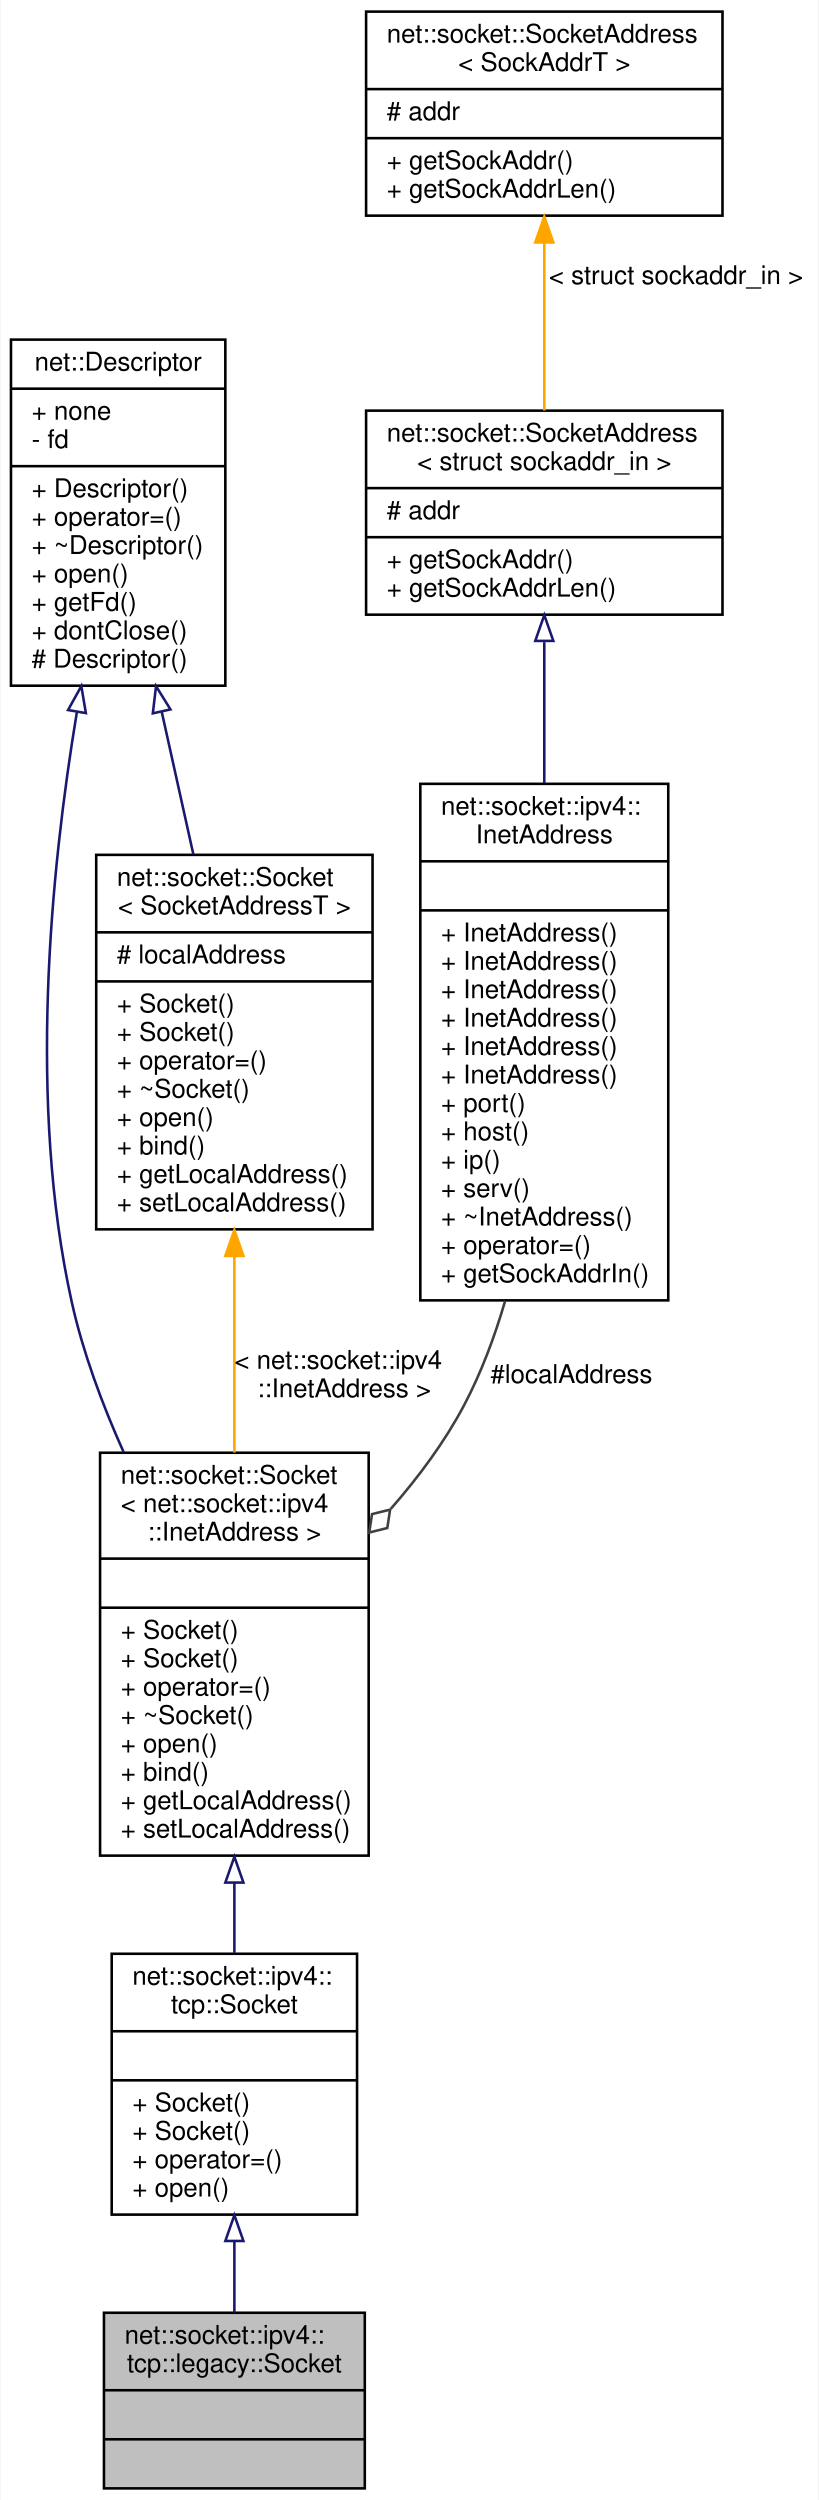
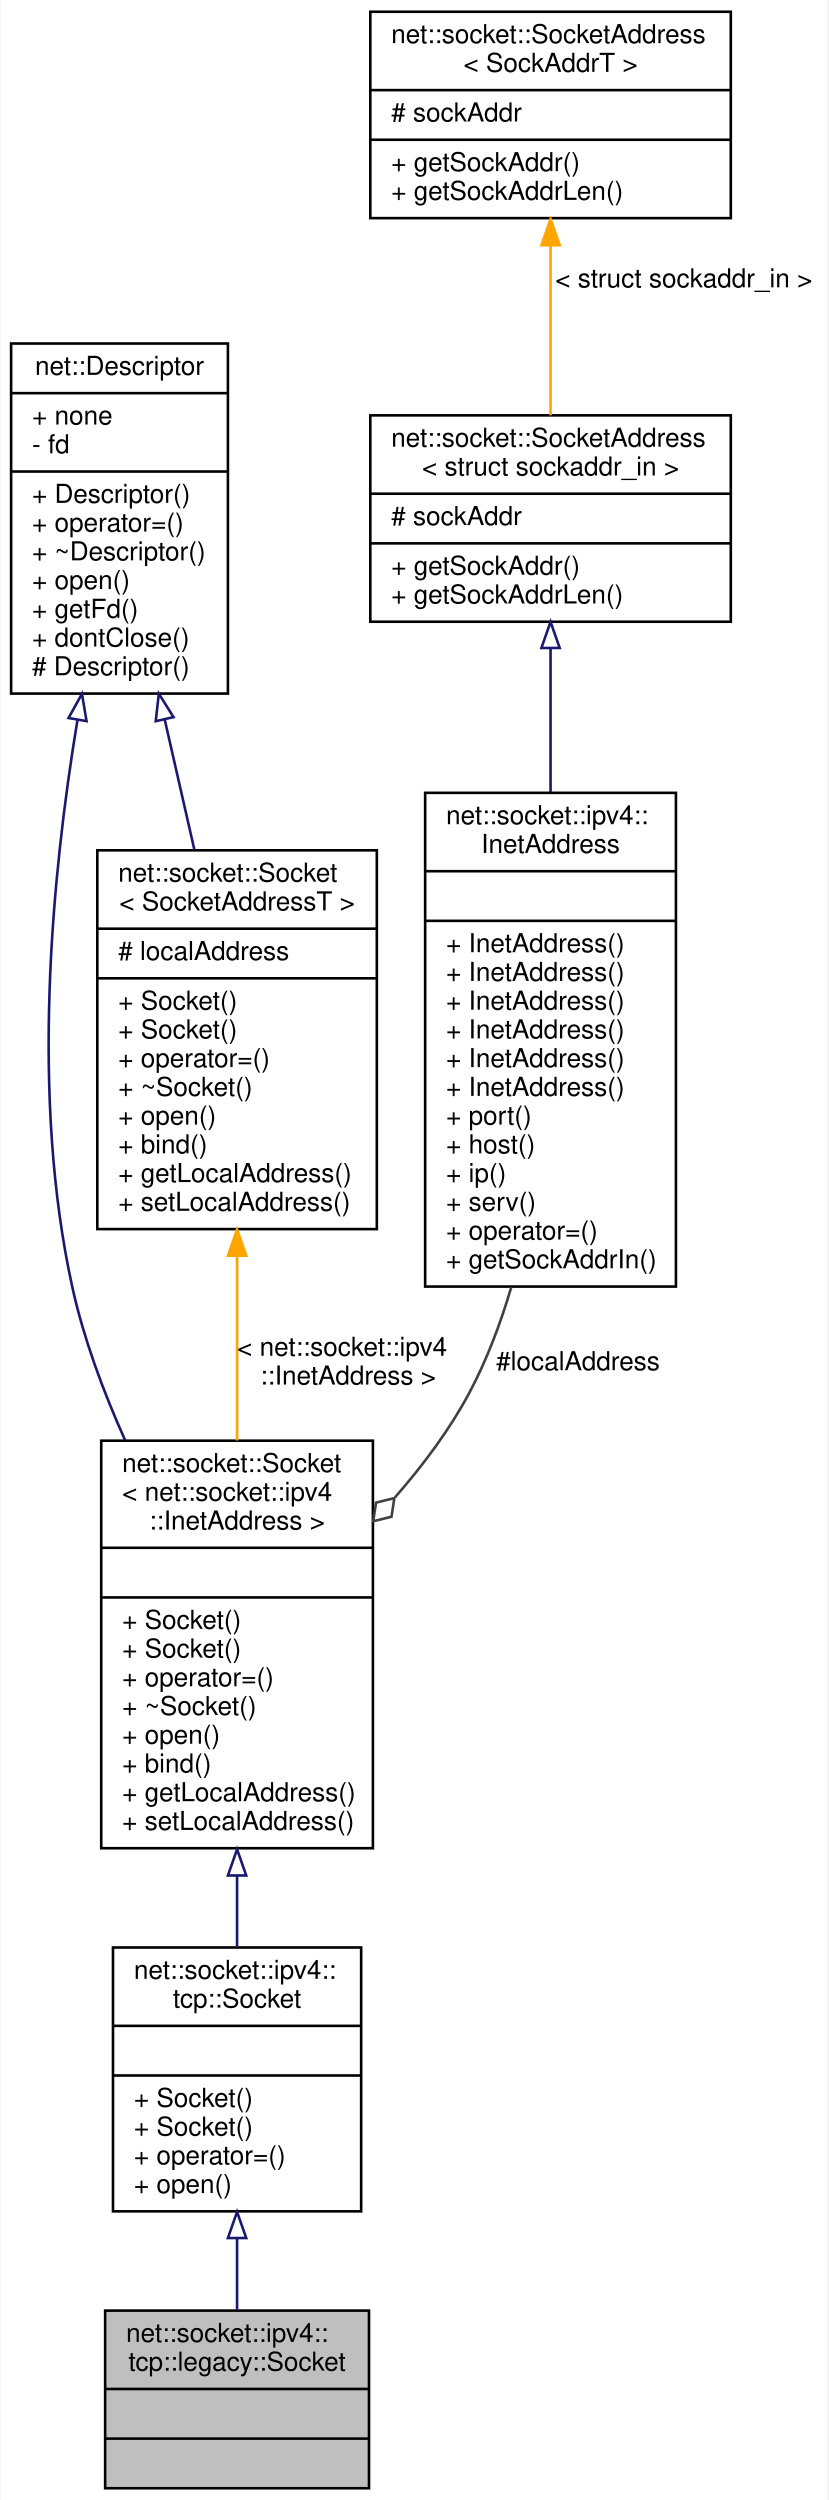
- <svg xmlns="http://www.w3.org/2000/svg" xmlns:xlink="http://www.w3.org/1999/xlink" width="317pt" height="968pt" viewBox="0.00 0.00 316.50 968.00">
-   <g id="graph0" class="graph" transform="scale(1 1) rotate(0) translate(4 964)">
-     <polygon fill="white" stroke="transparent" points="-4,4 -4,-964 312.5,-964 312.5,4 -4,4" />
+ <svg xmlns="http://www.w3.org/2000/svg" xmlns:xlink="http://www.w3.org/1999/xlink" width="317pt" height="957pt" viewBox="0.00 0.00 316.50 957.00">
+   <g id="graph0" class="graph" transform="scale(1 1) rotate(0) translate(4 953)">
+     <polygon fill="white" stroke="transparent" points="-4,4 -4,-953 312.5,-953 312.5,4 -4,4" />
    <g id="node1" class="node">
      <g id="a_node1">
        <a xlink:title=" ">
          <polygon fill="#bfbfbf" stroke="black" points="36,-0.5 36,-68.5 137,-68.5 137,-0.5 36,-0.5" />
          <text text-anchor="start" x="44" y="-56.5" font-family="Helvetica,sans-Serif" font-size="10.00">net::socket::ipv4::</text>
          <text text-anchor="middle" x="86.5" y="-45.5" font-family="Helvetica,sans-Serif" font-size="10.00">tcp::legacy::Socket</text>
          <polyline fill="none" stroke="black" points="36,-38.5 137,-38.5 " />
          <text text-anchor="middle" x="86.5" y="-26.5" font-family="Helvetica,sans-Serif" font-size="10.00"> </text>
          <polyline fill="none" stroke="black" points="36,-19.5 137,-19.5 " />
          <text text-anchor="middle" x="86.5" y="-7.5" font-family="Helvetica,sans-Serif" font-size="10.00"> </text>
        </a>
      </g>
    </g>
    <g id="node2" class="node">
      <g id="a_node2">
        <a xlink:href="classnet_1_1socket_1_1ipv4_1_1tcp_1_1_socket.html" target="_top" xlink:title=" ">
          <polygon fill="white" stroke="black" points="39,-106.5 39,-207.5 134,-207.5 134,-106.5 39,-106.5" />
          <text text-anchor="start" x="47" y="-195.5" font-family="Helvetica,sans-Serif" font-size="10.00">net::socket::ipv4::</text>
          <text text-anchor="middle" x="86.5" y="-184.5" font-family="Helvetica,sans-Serif" font-size="10.00">tcp::Socket</text>
          <polyline fill="none" stroke="black" points="39,-177.5 134,-177.5 " />
          <text text-anchor="middle" x="86.5" y="-165.5" font-family="Helvetica,sans-Serif" font-size="10.00"> </text>
          <polyline fill="none" stroke="black" points="39,-158.5 134,-158.5 " />
          <text text-anchor="start" x="47" y="-146.5" font-family="Helvetica,sans-Serif" font-size="10.00">+ Socket()</text>
          <text text-anchor="start" x="47" y="-135.5" font-family="Helvetica,sans-Serif" font-size="10.00">+ Socket()</text>
          <text text-anchor="start" x="47" y="-124.5" font-family="Helvetica,sans-Serif" font-size="10.00">+ operator=()</text>
          <text text-anchor="start" x="47" y="-113.5" font-family="Helvetica,sans-Serif" font-size="10.00">+ open()</text>
        </a>
      </g>
    </g>
    <g id="edge1" class="edge">
      <path fill="none" stroke="midnightblue" d="M86.5,-96.07C86.5,-86.61 86.5,-77.14 86.5,-68.59" />
      <polygon fill="none" stroke="midnightblue" points="83,-96.29 86.5,-106.29 90,-96.29 83,-96.29" />
    </g>
    <g id="node3" class="node">
      <g id="a_node3">
        <a xlink:href="classnet_1_1socket_1_1_socket.html" target="_top" xlink:title=" ">
          <polygon fill="white" stroke="black" points="34.5,-245.5 34.5,-401.5 138.5,-401.5 138.5,-245.5 34.5,-245.5" />
          <text text-anchor="start" x="42.5" y="-389.5" font-family="Helvetica,sans-Serif" font-size="10.00">net::socket::Socket</text>
          <text text-anchor="start" x="42.5" y="-378.5" font-family="Helvetica,sans-Serif" font-size="10.00">&lt; net::socket::ipv4</text>
          <text text-anchor="middle" x="86.5" y="-367.5" font-family="Helvetica,sans-Serif" font-size="10.00">::InetAddress &gt;</text>
          <polyline fill="none" stroke="black" points="34.5,-360.5 138.5,-360.5 " />
          <text text-anchor="middle" x="86.5" y="-348.5" font-family="Helvetica,sans-Serif" font-size="10.00"> </text>
          <polyline fill="none" stroke="black" points="34.5,-341.5 138.5,-341.5 " />
          <text text-anchor="start" x="42.5" y="-329.5" font-family="Helvetica,sans-Serif" font-size="10.00">+ Socket()</text>
          <text text-anchor="start" x="42.5" y="-318.5" font-family="Helvetica,sans-Serif" font-size="10.00">+ Socket()</text>
          <text text-anchor="start" x="42.5" y="-307.5" font-family="Helvetica,sans-Serif" font-size="10.00">+ operator=()</text>
          <text text-anchor="start" x="42.5" y="-296.5" font-family="Helvetica,sans-Serif" font-size="10.00">+ ~Socket()</text>
          <text text-anchor="start" x="42.5" y="-285.5" font-family="Helvetica,sans-Serif" font-size="10.00">+ open()</text>
          <text text-anchor="start" x="42.5" y="-274.5" font-family="Helvetica,sans-Serif" font-size="10.00">+ bind()</text>
          <text text-anchor="start" x="42.5" y="-263.5" font-family="Helvetica,sans-Serif" font-size="10.00">+ getLocalAddress()</text>
          <text text-anchor="start" x="42.5" y="-252.5" font-family="Helvetica,sans-Serif" font-size="10.00">+ setLocalAddress()</text>
        </a>
      </g>
    </g>
    <g id="edge2" class="edge">
      <path fill="none" stroke="midnightblue" d="M86.5,-234.96C86.5,-225.66 86.5,-216.46 86.5,-207.82" />
      <polygon fill="none" stroke="midnightblue" points="83,-235.07 86.5,-245.07 90,-235.07 83,-235.07" />
    </g>
    <g id="node4" class="node">
      <g id="a_node4">
        <a xlink:href="classnet_1_1_descriptor.html" target="_top" xlink:title=" ">
-           <polygon fill="white" stroke="black" points="0,-698.5 0,-832.5 83,-832.5 83,-698.5 0,-698.5" />
-           <text text-anchor="middle" x="41.5" y="-820.5" font-family="Helvetica,sans-Serif" font-size="10.00">net::Descriptor</text>
-           <polyline fill="none" stroke="black" points="0,-813.5 83,-813.5 " />
-           <text text-anchor="start" x="8" y="-801.5" font-family="Helvetica,sans-Serif" font-size="10.00">+ none</text>
-           <text text-anchor="start" x="8" y="-790.5" font-family="Helvetica,sans-Serif" font-size="10.00">- fd</text>
-           <polyline fill="none" stroke="black" points="0,-783.5 83,-783.5 " />
-           <text text-anchor="start" x="8" y="-771.5" font-family="Helvetica,sans-Serif" font-size="10.00">+ Descriptor()</text>
-           <text text-anchor="start" x="8" y="-760.5" font-family="Helvetica,sans-Serif" font-size="10.00">+ operator=()</text>
-           <text text-anchor="start" x="8" y="-749.5" font-family="Helvetica,sans-Serif" font-size="10.00">+ ~Descriptor()</text>
-           <text text-anchor="start" x="8" y="-738.5" font-family="Helvetica,sans-Serif" font-size="10.00">+ open()</text>
-           <text text-anchor="start" x="8" y="-727.5" font-family="Helvetica,sans-Serif" font-size="10.00">+ getFd()</text>
-           <text text-anchor="start" x="8" y="-716.5" font-family="Helvetica,sans-Serif" font-size="10.00">+ dontClose()</text>
-           <text text-anchor="start" x="8" y="-705.5" font-family="Helvetica,sans-Serif" font-size="10.00"># Descriptor()</text>
+           <polygon fill="white" stroke="black" points="0,-687.5 0,-821.5 83,-821.5 83,-687.5 0,-687.5" />
+           <text text-anchor="middle" x="41.5" y="-809.5" font-family="Helvetica,sans-Serif" font-size="10.00">net::Descriptor</text>
+           <polyline fill="none" stroke="black" points="0,-802.5 83,-802.5 " />
+           <text text-anchor="start" x="8" y="-790.5" font-family="Helvetica,sans-Serif" font-size="10.00">+ none</text>
+           <text text-anchor="start" x="8" y="-779.5" font-family="Helvetica,sans-Serif" font-size="10.00">- fd</text>
+           <polyline fill="none" stroke="black" points="0,-772.5 83,-772.5 " />
+           <text text-anchor="start" x="8" y="-760.5" font-family="Helvetica,sans-Serif" font-size="10.00">+ Descriptor()</text>
+           <text text-anchor="start" x="8" y="-749.5" font-family="Helvetica,sans-Serif" font-size="10.00">+ operator=()</text>
+           <text text-anchor="start" x="8" y="-738.5" font-family="Helvetica,sans-Serif" font-size="10.00">+ ~Descriptor()</text>
+           <text text-anchor="start" x="8" y="-727.5" font-family="Helvetica,sans-Serif" font-size="10.00">+ open()</text>
+           <text text-anchor="start" x="8" y="-716.5" font-family="Helvetica,sans-Serif" font-size="10.00">+ getFd()</text>
+           <text text-anchor="start" x="8" y="-705.5" font-family="Helvetica,sans-Serif" font-size="10.00">+ dontClose()</text>
+           <text text-anchor="start" x="8" y="-694.5" font-family="Helvetica,sans-Serif" font-size="10.00"># Descriptor()</text>
        </a>
      </g>
    </g>
    <g id="edge3" class="edge">
-       <path fill="none" stroke="midnightblue" d="M25.51,-688.22C15.21,-626.07 6.61,-536.41 23.5,-460 27.84,-440.37 35.33,-420.21 43.66,-401.63" />
-       <polygon fill="none" stroke="midnightblue" points="22.1,-689.07 27.24,-698.34 29,-687.89 22.1,-689.07" />
+       <path fill="none" stroke="midnightblue" d="M25.39,-677.29C15.48,-617.51 7.46,-532.57 23.5,-460 27.84,-440.37 35.33,-420.21 43.66,-401.63" />
+       <polygon fill="none" stroke="midnightblue" points="21.98,-678.14 27.12,-687.41 28.88,-676.96 21.98,-678.14" />
    </g>
    <g id="node8" class="node">
      <g id="a_node8">
        <a xlink:href="classnet_1_1socket_1_1_socket.html" target="_top" xlink:title=" ">
-           <polygon fill="white" stroke="black" points="33,-488 33,-633 140,-633 140,-488 33,-488" />
-           <text text-anchor="start" x="41" y="-621" font-family="Helvetica,sans-Serif" font-size="10.00">net::socket::Socket</text>
-           <text text-anchor="middle" x="86.5" y="-610" font-family="Helvetica,sans-Serif" font-size="10.00">&lt; SocketAddressT &gt;</text>
-           <polyline fill="none" stroke="black" points="33,-603 140,-603 " />
-           <text text-anchor="start" x="41" y="-591" font-family="Helvetica,sans-Serif" font-size="10.00"># localAddress</text>
-           <polyline fill="none" stroke="black" points="33,-584 140,-584 " />
-           <text text-anchor="start" x="41" y="-572" font-family="Helvetica,sans-Serif" font-size="10.00">+ Socket()</text>
-           <text text-anchor="start" x="41" y="-561" font-family="Helvetica,sans-Serif" font-size="10.00">+ Socket()</text>
-           <text text-anchor="start" x="41" y="-550" font-family="Helvetica,sans-Serif" font-size="10.00">+ operator=()</text>
-           <text text-anchor="start" x="41" y="-539" font-family="Helvetica,sans-Serif" font-size="10.00">+ ~Socket()</text>
-           <text text-anchor="start" x="41" y="-528" font-family="Helvetica,sans-Serif" font-size="10.00">+ open()</text>
-           <text text-anchor="start" x="41" y="-517" font-family="Helvetica,sans-Serif" font-size="10.00">+ bind()</text>
-           <text text-anchor="start" x="41" y="-506" font-family="Helvetica,sans-Serif" font-size="10.00">+ getLocalAddress()</text>
-           <text text-anchor="start" x="41" y="-495" font-family="Helvetica,sans-Serif" font-size="10.00">+ setLocalAddress()</text>
+           <polygon fill="white" stroke="black" points="33,-482.5 33,-627.5 140,-627.5 140,-482.5 33,-482.5" />
+           <text text-anchor="start" x="41" y="-615.5" font-family="Helvetica,sans-Serif" font-size="10.00">net::socket::Socket</text>
+           <text text-anchor="middle" x="86.5" y="-604.5" font-family="Helvetica,sans-Serif" font-size="10.00">&lt; SocketAddressT &gt;</text>
+           <polyline fill="none" stroke="black" points="33,-597.5 140,-597.5 " />
+           <text text-anchor="start" x="41" y="-585.5" font-family="Helvetica,sans-Serif" font-size="10.00"># localAddress</text>
+           <polyline fill="none" stroke="black" points="33,-578.5 140,-578.5 " />
+           <text text-anchor="start" x="41" y="-566.5" font-family="Helvetica,sans-Serif" font-size="10.00">+ Socket()</text>
+           <text text-anchor="start" x="41" y="-555.5" font-family="Helvetica,sans-Serif" font-size="10.00">+ Socket()</text>
+           <text text-anchor="start" x="41" y="-544.5" font-family="Helvetica,sans-Serif" font-size="10.00">+ operator=()</text>
+           <text text-anchor="start" x="41" y="-533.5" font-family="Helvetica,sans-Serif" font-size="10.00">+ ~Socket()</text>
+           <text text-anchor="start" x="41" y="-522.5" font-family="Helvetica,sans-Serif" font-size="10.00">+ open()</text>
+           <text text-anchor="start" x="41" y="-511.5" font-family="Helvetica,sans-Serif" font-size="10.00">+ bind()</text>
+           <text text-anchor="start" x="41" y="-500.5" font-family="Helvetica,sans-Serif" font-size="10.00">+ getLocalAddress()</text>
+           <text text-anchor="start" x="41" y="-489.5" font-family="Helvetica,sans-Serif" font-size="10.00">+ setLocalAddress()</text>
        </a>
      </g>
    </g>
    <g id="edge8" class="edge">
-       <path fill="none" stroke="midnightblue" d="M58.37,-688.4C62.38,-670.31 66.64,-651.08 70.61,-633.2" />
-       <polygon fill="none" stroke="midnightblue" points="54.92,-687.79 56.17,-698.31 61.75,-689.31 54.92,-687.79" />
+       <path fill="none" stroke="midnightblue" d="M58.83,-677.43C62.55,-661.1 66.47,-643.9 70.15,-627.75" />
+       <polygon fill="none" stroke="midnightblue" points="55.36,-676.93 56.55,-687.46 62.18,-678.49 55.36,-676.93" />
    </g>
    <g id="node5" class="node">
      <g id="a_node5">
        <a xlink:href="classnet_1_1socket_1_1ipv4_1_1_inet_address.html" target="_top" xlink:title=" ">
-           <polygon fill="white" stroke="black" points="158.5,-460.5 158.5,-660.5 254.5,-660.5 254.5,-460.5 158.5,-460.5" />
-           <text text-anchor="start" x="166.5" y="-648.5" font-family="Helvetica,sans-Serif" font-size="10.00">net::socket::ipv4::</text>
-           <text text-anchor="middle" x="206.5" y="-637.5" font-family="Helvetica,sans-Serif" font-size="10.00">InetAddress</text>
-           <polyline fill="none" stroke="black" points="158.5,-630.5 254.5,-630.5 " />
-           <text text-anchor="middle" x="206.5" y="-618.5" font-family="Helvetica,sans-Serif" font-size="10.00"> </text>
-           <polyline fill="none" stroke="black" points="158.5,-611.5 254.5,-611.5 " />
-           <text text-anchor="start" x="166.5" y="-599.5" font-family="Helvetica,sans-Serif" font-size="10.00">+ InetAddress()</text>
+           <polygon fill="white" stroke="black" points="158.5,-460.5 158.5,-649.5 254.5,-649.5 254.5,-460.5 158.5,-460.5" />
+           <text text-anchor="start" x="166.5" y="-637.5" font-family="Helvetica,sans-Serif" font-size="10.00">net::socket::ipv4::</text>
+           <text text-anchor="middle" x="206.5" y="-626.5" font-family="Helvetica,sans-Serif" font-size="10.00">InetAddress</text>
+           <polyline fill="none" stroke="black" points="158.5,-619.5 254.5,-619.5 " />
+           <text text-anchor="middle" x="206.5" y="-607.5" font-family="Helvetica,sans-Serif" font-size="10.00"> </text>
+           <polyline fill="none" stroke="black" points="158.5,-600.5 254.5,-600.5 " />
          <text text-anchor="start" x="166.5" y="-588.5" font-family="Helvetica,sans-Serif" font-size="10.00">+ InetAddress()</text>
          <text text-anchor="start" x="166.5" y="-577.5" font-family="Helvetica,sans-Serif" font-size="10.00">+ InetAddress()</text>
          <text text-anchor="start" x="166.5" y="-566.5" font-family="Helvetica,sans-Serif" font-size="10.00">+ InetAddress()</text>
          <text text-anchor="start" x="166.5" y="-555.5" font-family="Helvetica,sans-Serif" font-size="10.00">+ InetAddress()</text>
          <text text-anchor="start" x="166.5" y="-544.5" font-family="Helvetica,sans-Serif" font-size="10.00">+ InetAddress()</text>
-           <text text-anchor="start" x="166.5" y="-533.5" font-family="Helvetica,sans-Serif" font-size="10.00">+ port()</text>
-           <text text-anchor="start" x="166.5" y="-522.5" font-family="Helvetica,sans-Serif" font-size="10.00">+ host()</text>
-           <text text-anchor="start" x="166.5" y="-511.5" font-family="Helvetica,sans-Serif" font-size="10.00">+ ip()</text>
-           <text text-anchor="start" x="166.5" y="-500.5" font-family="Helvetica,sans-Serif" font-size="10.00">+ serv()</text>
-           <text text-anchor="start" x="166.5" y="-489.5" font-family="Helvetica,sans-Serif" font-size="10.00">+ ~InetAddress()</text>
+           <text text-anchor="start" x="166.5" y="-533.5" font-family="Helvetica,sans-Serif" font-size="10.00">+ InetAddress()</text>
+           <text text-anchor="start" x="166.5" y="-522.5" font-family="Helvetica,sans-Serif" font-size="10.00">+ port()</text>
+           <text text-anchor="start" x="166.5" y="-511.5" font-family="Helvetica,sans-Serif" font-size="10.00">+ host()</text>
+           <text text-anchor="start" x="166.5" y="-500.5" font-family="Helvetica,sans-Serif" font-size="10.00">+ ip()</text>
+           <text text-anchor="start" x="166.5" y="-489.5" font-family="Helvetica,sans-Serif" font-size="10.00">+ serv()</text>
          <text text-anchor="start" x="166.5" y="-478.5" font-family="Helvetica,sans-Serif" font-size="10.00">+ operator=()</text>
          <text text-anchor="start" x="166.5" y="-467.5" font-family="Helvetica,sans-Serif" font-size="10.00">+ getSockAddrIn()</text>
        </a>
      </g>
    </g>
    <g id="edge4" class="edge">
-       <path fill="none" stroke="#404040" d="M191.36,-460.35C187.28,-446.37 182.09,-432.51 175.5,-420 168.01,-405.78 157.85,-392.1 147.06,-379.77" />
-       <polygon fill="none" stroke="#404040" points="146.8,-379.48 139.8,-377.74 138.72,-370.61 145.71,-372.35 146.8,-379.48" />
+       <path fill="none" stroke="#404040" d="M191.43,-460.17C187.33,-446.26 182.11,-432.44 175.5,-420 167.95,-405.81 157.76,-392.15 146.96,-379.82" />
+       <polygon fill="none" stroke="#404040" points="146.7,-379.53 139.7,-377.79 138.62,-370.66 145.62,-372.4 146.7,-379.53" />
      <text text-anchor="middle" x="217" y="-428.5" font-family="Helvetica,sans-Serif" font-size="10.00"> #localAddress</text>
    </g>
    <g id="node6" class="node">
      <g id="a_node6">
        <a xlink:href="classnet_1_1socket_1_1_socket_address.html" target="_top" xlink:title=" ">
-           <polygon fill="white" stroke="black" points="137.5,-726 137.5,-805 275.5,-805 275.5,-726 137.5,-726" />
-           <text text-anchor="start" x="145.5" y="-793" font-family="Helvetica,sans-Serif" font-size="10.00">net::socket::SocketAddress</text>
-           <text text-anchor="middle" x="206.5" y="-782" font-family="Helvetica,sans-Serif" font-size="10.00">&lt; struct sockaddr_in &gt;</text>
-           <polyline fill="none" stroke="black" points="137.5,-775 275.5,-775 " />
-           <text text-anchor="start" x="145.5" y="-763" font-family="Helvetica,sans-Serif" font-size="10.00"># addr</text>
-           <polyline fill="none" stroke="black" points="137.5,-756 275.5,-756 " />
-           <text text-anchor="start" x="145.5" y="-744" font-family="Helvetica,sans-Serif" font-size="10.00">+ getSockAddr()</text>
-           <text text-anchor="start" x="145.5" y="-733" font-family="Helvetica,sans-Serif" font-size="10.00">+ getSockAddrLen()</text>
+           <polygon fill="white" stroke="black" points="137.5,-715 137.5,-794 275.5,-794 275.5,-715 137.5,-715" />
+           <text text-anchor="start" x="145.5" y="-782" font-family="Helvetica,sans-Serif" font-size="10.00">net::socket::SocketAddress</text>
+           <text text-anchor="middle" x="206.5" y="-771" font-family="Helvetica,sans-Serif" font-size="10.00">&lt; struct sockaddr_in &gt;</text>
+           <polyline fill="none" stroke="black" points="137.5,-764 275.5,-764 " />
+           <text text-anchor="start" x="145.5" y="-752" font-family="Helvetica,sans-Serif" font-size="10.00"># sockAddr</text>
+           <polyline fill="none" stroke="black" points="137.5,-745 275.5,-745 " />
+           <text text-anchor="start" x="145.5" y="-733" font-family="Helvetica,sans-Serif" font-size="10.00">+ getSockAddr()</text>
+           <text text-anchor="start" x="145.5" y="-722" font-family="Helvetica,sans-Serif" font-size="10.00">+ getSockAddrLen()</text>
        </a>
      </g>
    </g>
    <g id="edge5" class="edge">
-       <path fill="none" stroke="midnightblue" d="M206.5,-715.37C206.5,-698.84 206.5,-679.75 206.5,-660.77" />
-       <polygon fill="none" stroke="midnightblue" points="203,-715.84 206.5,-725.84 210,-715.84 203,-715.84" />
+       <path fill="none" stroke="midnightblue" d="M206.5,-704.9C206.5,-688.16 206.5,-668.81 206.5,-649.72" />
+       <polygon fill="none" stroke="midnightblue" points="203,-704.95 206.5,-714.95 210,-704.95 203,-704.95" />
    </g>
    <g id="node7" class="node">
      <g id="a_node7">
        <a xlink:href="classnet_1_1socket_1_1_socket_address.html" target="_top" xlink:title=" ">
-           <polygon fill="white" stroke="black" points="137.5,-880.5 137.5,-959.5 275.5,-959.5 275.5,-880.5 137.5,-880.5" />
-           <text text-anchor="start" x="145.5" y="-947.5" font-family="Helvetica,sans-Serif" font-size="10.00">net::socket::SocketAddress</text>
-           <text text-anchor="middle" x="206.5" y="-936.5" font-family="Helvetica,sans-Serif" font-size="10.00">&lt; SockAddrT &gt;</text>
-           <polyline fill="none" stroke="black" points="137.5,-929.5 275.5,-929.5 " />
-           <text text-anchor="start" x="145.5" y="-917.5" font-family="Helvetica,sans-Serif" font-size="10.00"># addr</text>
-           <polyline fill="none" stroke="black" points="137.5,-910.5 275.5,-910.5 " />
-           <text text-anchor="start" x="145.5" y="-898.5" font-family="Helvetica,sans-Serif" font-size="10.00">+ getSockAddr()</text>
-           <text text-anchor="start" x="145.5" y="-887.5" font-family="Helvetica,sans-Serif" font-size="10.00">+ getSockAddrLen()</text>
+           <polygon fill="white" stroke="black" points="137.5,-869.5 137.5,-948.5 275.5,-948.5 275.5,-869.5 137.5,-869.5" />
+           <text text-anchor="start" x="145.5" y="-936.5" font-family="Helvetica,sans-Serif" font-size="10.00">net::socket::SocketAddress</text>
+           <text text-anchor="middle" x="206.5" y="-925.5" font-family="Helvetica,sans-Serif" font-size="10.00">&lt; SockAddrT &gt;</text>
+           <polyline fill="none" stroke="black" points="137.5,-918.5 275.5,-918.5 " />
+           <text text-anchor="start" x="145.5" y="-906.5" font-family="Helvetica,sans-Serif" font-size="10.00"># sockAddr</text>
+           <polyline fill="none" stroke="black" points="137.5,-899.5 275.5,-899.5 " />
+           <text text-anchor="start" x="145.5" y="-887.5" font-family="Helvetica,sans-Serif" font-size="10.00">+ getSockAddr()</text>
+           <text text-anchor="start" x="145.5" y="-876.5" font-family="Helvetica,sans-Serif" font-size="10.00">+ getSockAddrLen()</text>
        </a>
      </g>
    </g>
    <g id="edge6" class="edge">
-       <path fill="none" stroke="orange" d="M206.5,-870.08C206.5,-849.03 206.5,-824.78 206.5,-805.04" />
-       <polygon fill="orange" stroke="orange" points="203,-870.12 206.5,-880.12 210,-870.12 203,-870.12" />
-       <text text-anchor="middle" x="257.5" y="-854" font-family="Helvetica,sans-Serif" font-size="10.00"> &lt; struct sockaddr_in &gt;</text>
+       <path fill="none" stroke="orange" d="M206.5,-859.08C206.5,-838.03 206.5,-813.78 206.5,-794.04" />
+       <polygon fill="orange" stroke="orange" points="203,-859.12 206.5,-869.12 210,-859.12 203,-859.12" />
+       <text text-anchor="middle" x="257.5" y="-843" font-family="Helvetica,sans-Serif" font-size="10.00"> &lt; struct sockaddr_in &gt;</text>
    </g>
    <g id="edge7" class="edge">
-       <path fill="none" stroke="orange" d="M86.5,-477.65C86.5,-452.95 86.5,-425.93 86.5,-401.56" />
-       <polygon fill="orange" stroke="orange" points="83,-477.72 86.5,-487.72 90,-477.72 83,-477.72" />
+       <path fill="none" stroke="orange" d="M86.5,-472.26C86.5,-449.25 86.5,-424.32 86.5,-401.59" />
+       <polygon fill="orange" stroke="orange" points="83,-472.33 86.5,-482.33 90,-472.33 83,-472.33" />
      <text text-anchor="start" x="86.5" y="-434" font-family="Helvetica,sans-Serif" font-size="10.00"> &lt; net::socket::ipv4</text>
      <text text-anchor="middle" x="129" y="-423" font-family="Helvetica,sans-Serif" font-size="10.00">::InetAddress &gt;</text>
    </g>
  </g>
</svg>
